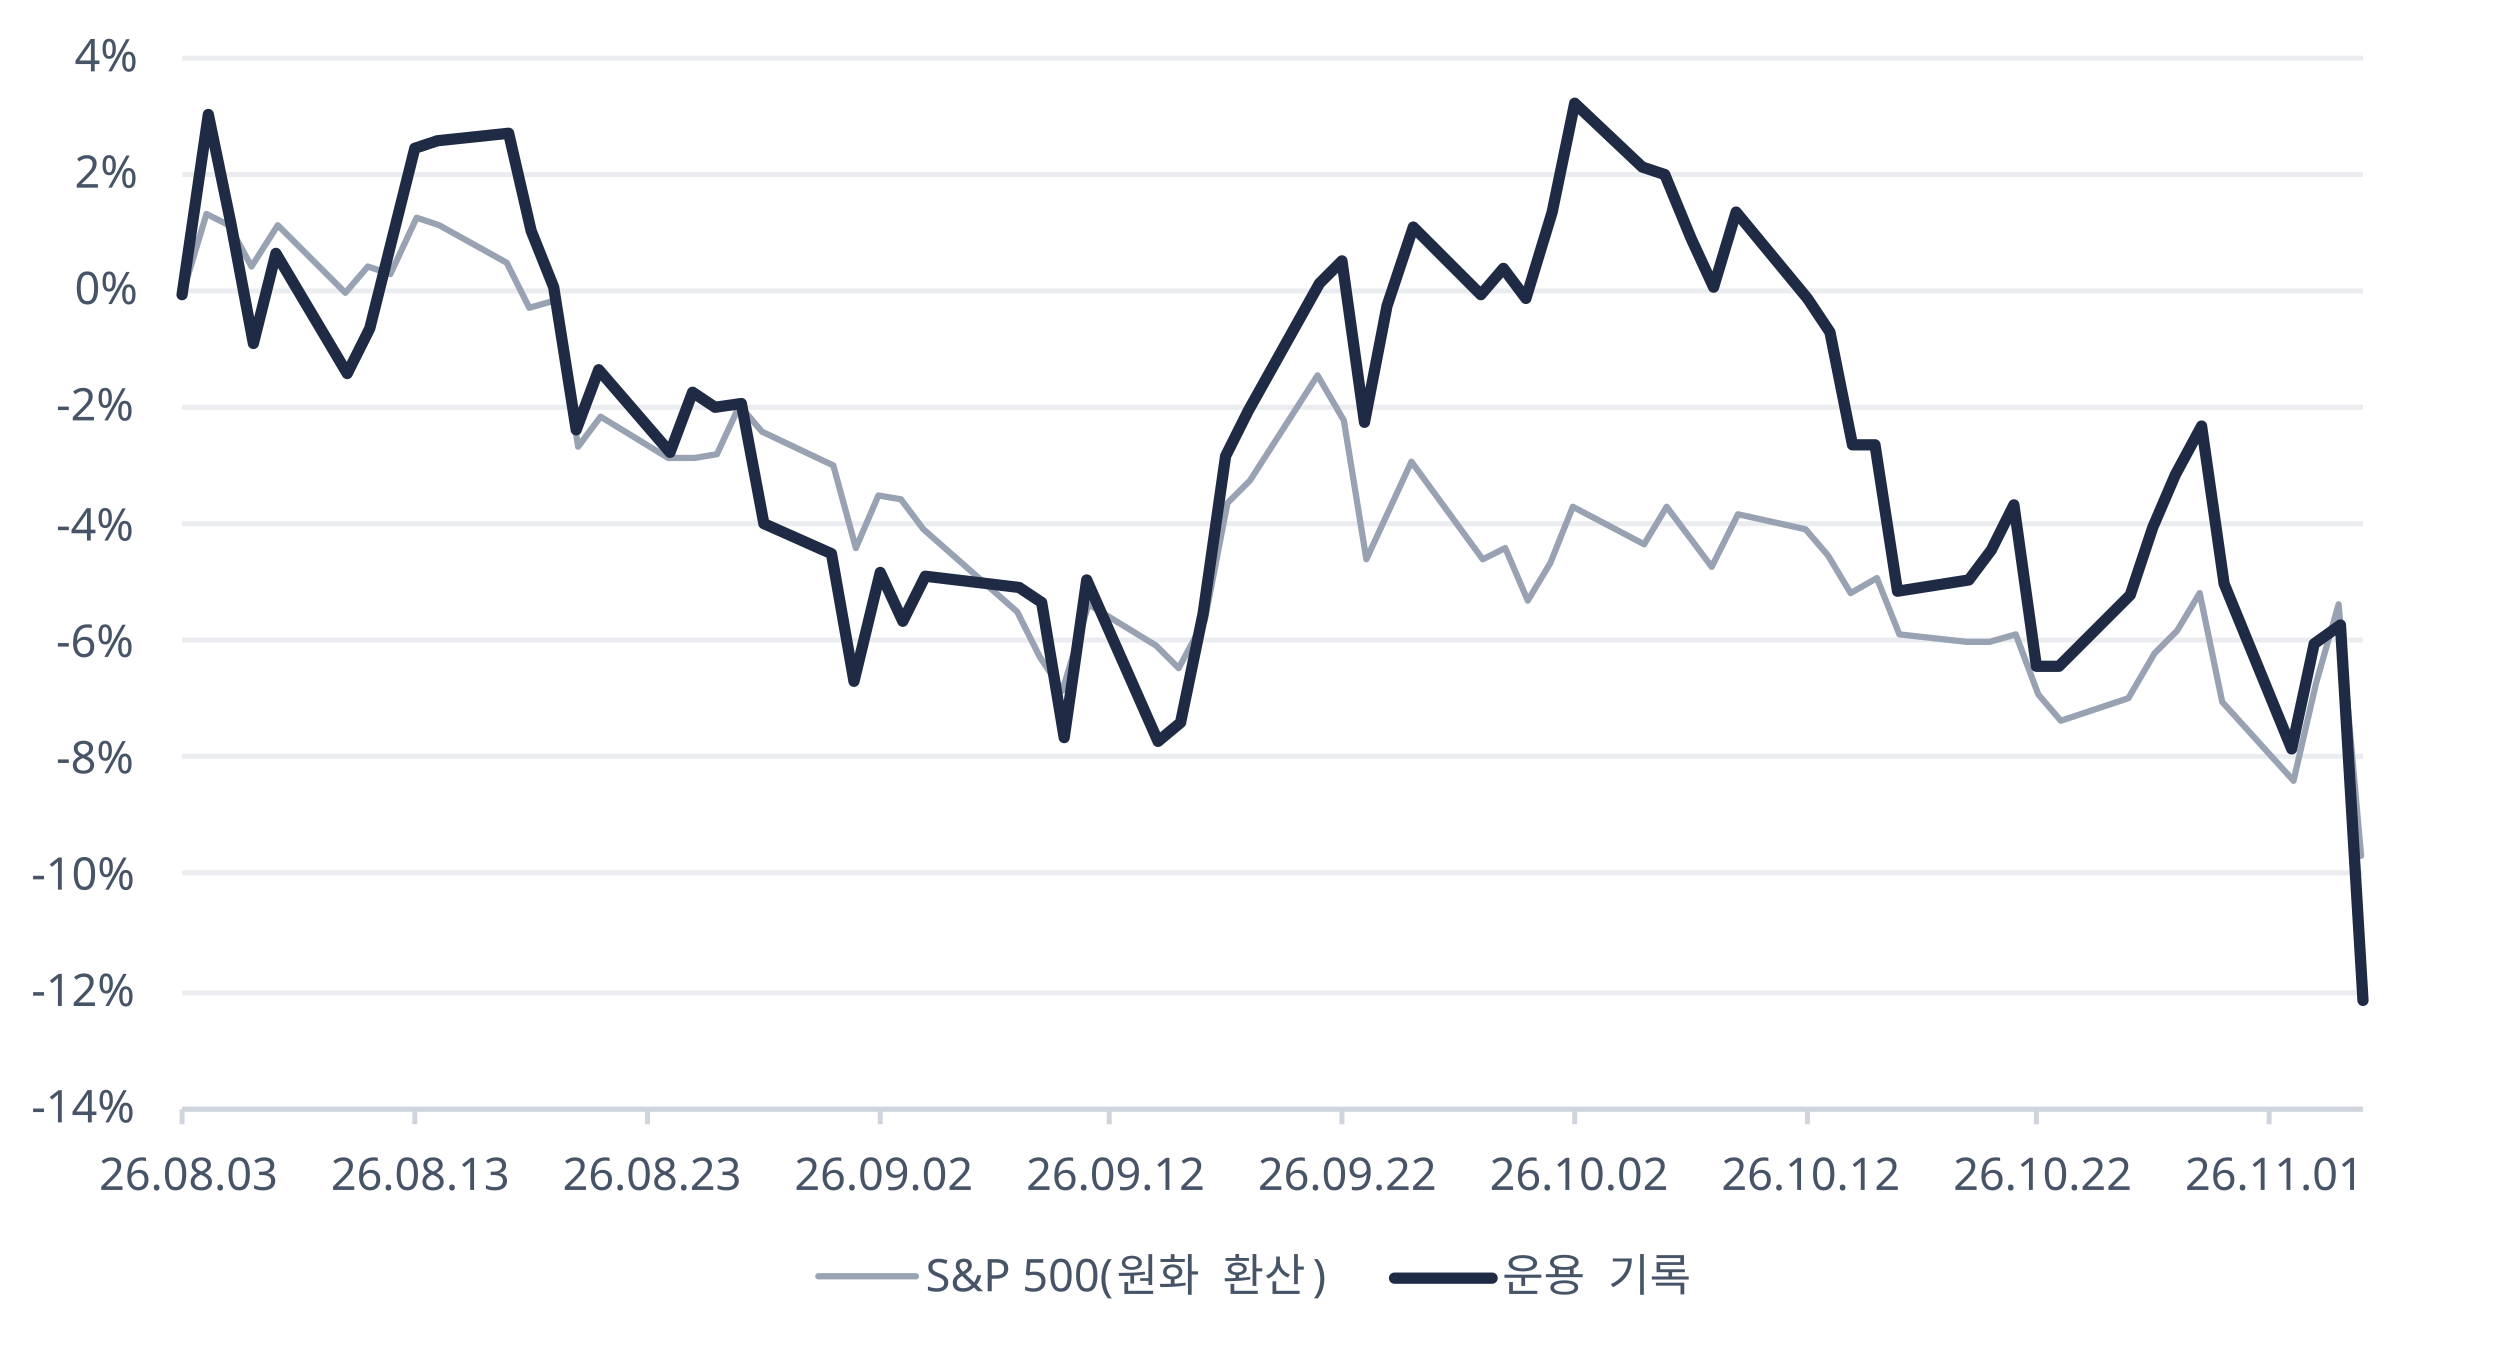
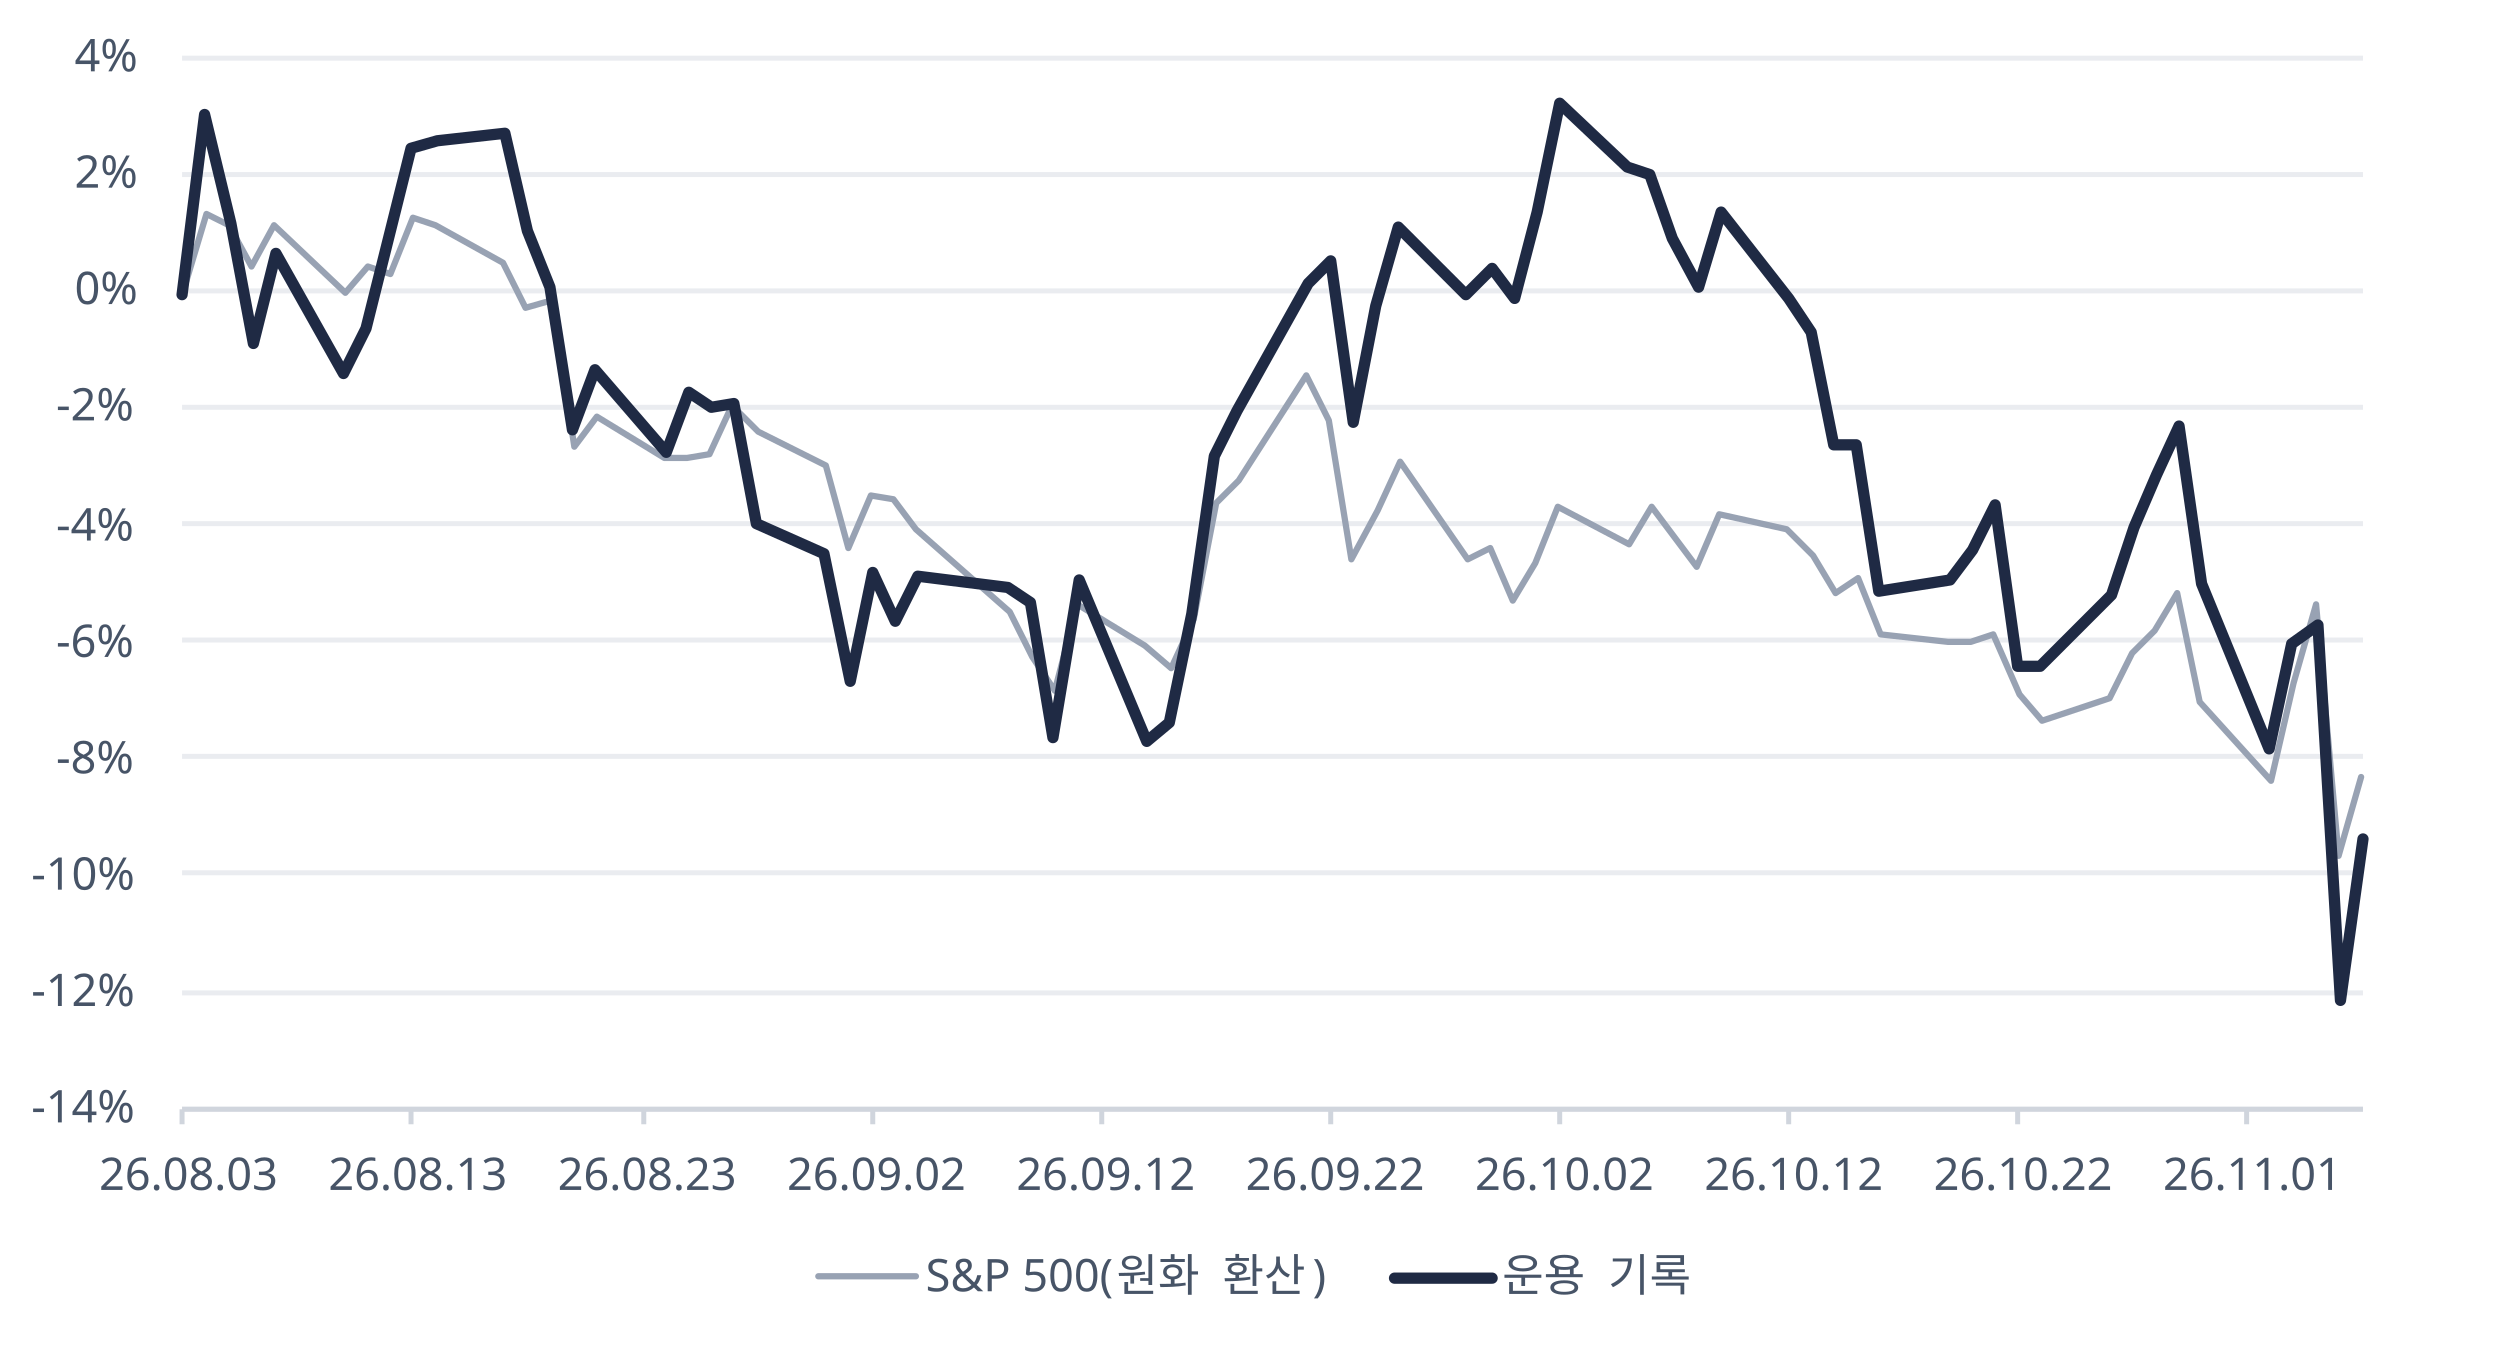
<svg xmlns="http://www.w3.org/2000/svg" width="666" height="360" xml:space="preserve" overflow="hidden">
  <defs>
    <clipPath id="clip0">
      <rect x="555" y="13" width="666" height="360" />
    </clipPath>
  </defs>
  <g clip-path="url(#clip0)" transform="translate(-555 -13)">
    <g>
      <path d="M603.5 308.5 1184.5 308.5M603.5 277.5 1184.5 277.5M603.5 245.5 1184.5 245.5M603.5 214.5 1184.5 214.5M603.5 183.5 1184.5 183.5M603.5 152.5 1184.5 152.5M603.5 121.5 1184.5 121.5M603.5 90.5 1184.5 90.5M603.5 59.5 1184.5 59.5M603.5 28.5 1184.5 28.5" stroke="#EAECF0" stroke-width="1.333" stroke-linejoin="round" stroke-miterlimit="10" fill="none" />
    </g>
    <g>
      <path d="M603.5 308.5 1184.5 308.5" stroke="#D0D5DD" stroke-width="1.333" stroke-linejoin="round" stroke-miterlimit="10" fill="none" fill-rule="evenodd" />
    </g>
    <g>
-       <path d="M603.5 308.5 603.5 312.5M665.5 308.5 665.5 312.5M727.5 308.5 727.5 312.5M789.5 308.5 789.5 312.5M850.5 308.5 850.5 312.5M912.5 308.5 912.5 312.5M974.5 308.5 974.5 312.5M1036.5 308.5 1036.5 312.5M1097.5 308.5 1097.5 312.5M1159.5 308.5 1159.5 312.5" stroke="#D0D5DD" stroke-width="1.333" stroke-linejoin="round" stroke-miterlimit="10" fill="none" />
+       <path d="M603.5 308.5 603.5 312.5M664.5 308.5 664.5 312.5M726.5 308.5 726.5 312.5M787.5 308.5 787.5 312.5M848.5 308.5 848.5 312.5M909.5 308.5 909.5 312.5M970.5 308.5 970.5 312.5M1031.5 308.5 1031.5 312.5M1092.5 308.5 1092.5 312.5M1153.5 308.5 1153.5 312.5" stroke="#D0D5DD" stroke-width="1.333" stroke-linejoin="round" stroke-miterlimit="10" fill="none" />
    </g>
    <g>
-       <path d="M604 90 610 70 616 73 622 84 629 73 647 91 653 84 659 86 666 71 672 73 690 83 696 95 703 93 709 132 715 124 733 135 740 135 746 134 752 121 758 128 777 137 783 159 789 145 795 146 801 154 826 176 832 188 838 197 845 174 863 185 869 191 876 178 882 147 888 141 906 113 913 125 919 162 925 149 931 136 950 162 956 159 962 173 968 163 974 148 993 158 999 148 1005 156 1011 164 1018 150 1036 154 1042 161 1048 171 1055 167 1061 182 1079 184 1085 184 1092 182 1098 198 1104 205 1122 199 1129 187 1135 181 1141 171 1147 200 1166 221 1172 195 1178 174 1184 241" stroke="#98A2B3" stroke-width="1.667" stroke-linecap="round" stroke-linejoin="round" stroke-miterlimit="10" fill="none" />
+       <path d="M604 90 610 70 616 73 622 84 628 73 647 91 653 84 659 86 665 71 671 73 689 83 695 95 702 93 708 132 714 124 732 135 738 135 744 134 750 121 757 128 775 137 781 159 787 145 793 146 799 154 824 176 830 188 836 197 842 174 860 185 867 191 873 178 879 147 885 141 903 113 909 125 915 162 922 149 928 136 946 162 952 159 958 173 964 163 970 148 989 158 995 148 1001 156 1007 164 1013 150 1031 154 1038 161 1044 171 1050 167 1056 182 1074 184 1080 184 1086 182 1093 198 1099 205 1117 199 1123 187 1129 181 1135 171 1141 200 1160 221 1166 195 1172 174 1178 241 1184 220" stroke="#98A2B3" stroke-width="1.667" stroke-linecap="round" stroke-linejoin="round" stroke-miterlimit="10" fill="none" />
    </g>
    <g>
-       <path d="M603.5 91.5 610.5 43.5 616.5 72.5 622.5 104.5 628.5 80.5 647.5 112.5 653.5 100.5 659.5 76.5 665.5 52.5 671.5 50.5 690.5 48.5 696.5 74.5 702.5 89.5 708.5 127.5 714.5 111.5 733.5 133.5 739.5 117.5 745.5 121.5 752.5 120.5 758.5 152.5 776.5 160.5 782.5 194.5 789.5 165.5 795.5 178.5 801.5 166.5 826.5 169.5 832.5 173.5 838.5 209.5 844.5 167.5 863.5 210.5 869.5 205.5 875.5 176.5 881.5 134.5 887.5 122.5 906.5 88.5 912.5 82.5 918.5 125.5 924.5 94.5 931.5 73.5 949.5 91.5 955.5 84.5 961.5 92.5 968.5 69.5 974.5 40.5 992.5 57.5 998.5 59.5 1005.5 76.5 1011.5 89.5 1017.5 69.5 1036.5 92.5 1042.5 101.5 1048.5 131.5 1054.5 131.5 1060.5 170.5 1079.5 167.5 1085.5 159.5 1091.5 147.5 1097.5 190.5 1103.5 190.5 1122.5 171.5 1128.5 153.5 1134.5 139.5 1141.5 126.5 1147.5 168.5 1165.5 212.5 1171.5 184.5 1178.5 179.5 1184.5 279.5" stroke="#1F2A44" stroke-width="3" stroke-linecap="round" stroke-linejoin="round" stroke-miterlimit="10" fill="none" />
+       <path d="M603.5 91.5 609.5 43.5 616.5 72.5 622.5 104.5 628.5 80.5 646.5 112.5 652.5 100.5 658.5 76.5 664.5 52.5 671.5 50.5 689.5 48.5 695.5 74.5 701.5 89.5 707.5 127.5 713.5 111.5 732.5 133.5 738.5 117.5 744.5 121.5 750.5 120.5 756.5 152.5 774.5 160.5 781.5 194.5 787.5 165.5 793.5 178.5 799.5 166.5 823.5 169.5 829.5 173.5 835.5 209.5 842.5 167.5 860.5 210.5 866.5 205.5 872.5 176.5 878.5 134.5 884.5 122.5 903.5 88.5 909.5 82.5 915.5 125.5 921.5 94.5 927.5 73.5 945.5 91.5 952.5 84.5 958.5 92.5 964.5 69.5 970.5 40.5 988.5 57.5 994.5 59.5 1000.5 76.5 1007.5 89.5 1013.5 69.5 1031.5 92.5 1037.5 101.5 1043.5 131.5 1049.5 131.5 1055.5 170.5 1074.5 167.5 1080.5 159.5 1086.5 147.5 1092.5 190.5 1098.5 190.5 1117.5 171.5 1123.5 153.5 1129.5 139.5 1135.5 126.5 1141.5 168.5 1159.5 212.5 1165.5 184.5 1172.5 179.5 1178.5 279.5 1184.5 236.5" stroke="#1F2A44" stroke-width="3" stroke-linecap="round" stroke-linejoin="round" stroke-miterlimit="10" fill="none" />
    </g>
    <g>
      <text fill="#475467" font-family="Malgun Gothic,Malgun Gothic_MSFontService,sans-serif" font-weight="400" font-size="12" transform="translate(563.333 312)">-14%</text>
    </g>
    <g>
      <text fill="#475467" font-family="Malgun Gothic,Malgun Gothic_MSFontService,sans-serif" font-weight="400" font-size="12" transform="translate(563.333 281)">-12%</text>
    </g>
    <g>
      <text fill="#475467" font-family="Malgun Gothic,Malgun Gothic_MSFontService,sans-serif" font-weight="400" font-size="12" transform="translate(563.333 250)">-10%</text>
    </g>
    <g>
      <text fill="#475467" font-family="Malgun Gothic,Malgun Gothic_MSFontService,sans-serif" font-weight="400" font-size="12" transform="translate(569.94 219)">-8%</text>
    </g>
    <g>
      <text fill="#475467" font-family="Malgun Gothic,Malgun Gothic_MSFontService,sans-serif" font-weight="400" font-size="12" transform="translate(569.94 188)">-6%</text>
    </g>
    <g>
      <text fill="#475467" font-family="Malgun Gothic,Malgun Gothic_MSFontService,sans-serif" font-weight="400" font-size="12" transform="translate(569.94 157)">-4%</text>
    </g>
    <g>
      <text fill="#475467" font-family="Malgun Gothic,Malgun Gothic_MSFontService,sans-serif" font-weight="400" font-size="12" transform="translate(569.94 125)">-2%</text>
    </g>
    <g>
      <text fill="#475467" font-family="Malgun Gothic,Malgun Gothic_MSFontService,sans-serif" font-weight="400" font-size="12" transform="translate(574.86 94)">0%</text>
    </g>
    <g>
      <text fill="#475467" font-family="Malgun Gothic,Malgun Gothic_MSFontService,sans-serif" font-weight="400" font-size="12" transform="translate(574.86 63)">2%</text>
    </g>
    <g>
      <text fill="#475467" font-family="Malgun Gothic,Malgun Gothic_MSFontService,sans-serif" font-weight="400" font-size="12" transform="translate(574.86 32)">4%</text>
    </g>
    <g>
      <text fill="#475467" font-family="Malgun Gothic,Malgun Gothic_MSFontService,sans-serif" font-weight="400" font-size="12" transform="translate(581.393 330)">26.08.03</text>
    </g>
    <g>
-       <text fill="#475467" font-family="Malgun Gothic,Malgun Gothic_MSFontService,sans-serif" font-weight="400" font-size="12" transform="translate(643.136 330)">26.08.13</text>
+       <text fill="#475467" font-family="Malgun Gothic,Malgun Gothic_MSFontService,sans-serif" font-weight="400" font-size="12" transform="translate(642.486 330)">26.08.13</text>
    </g>
    <g>
-       <text fill="#475467" font-family="Malgun Gothic,Malgun Gothic_MSFontService,sans-serif" font-weight="400" font-size="12" transform="translate(704.878 330)">26.08.23</text>
+       <text fill="#475467" font-family="Malgun Gothic,Malgun Gothic_MSFontService,sans-serif" font-weight="400" font-size="12" transform="translate(703.579 330)">26.08.23</text>
    </g>
    <g>
-       <text fill="#475467" font-family="Malgun Gothic,Malgun Gothic_MSFontService,sans-serif" font-weight="400" font-size="12" transform="translate(766.621 330)">26.09.02</text>
+       <text fill="#475467" font-family="Malgun Gothic,Malgun Gothic_MSFontService,sans-serif" font-weight="400" font-size="12" transform="translate(764.671 330)">26.09.02</text>
    </g>
    <g>
-       <text fill="#475467" font-family="Malgun Gothic,Malgun Gothic_MSFontService,sans-serif" font-weight="400" font-size="12" transform="translate(828.363 330)">26.09.12</text>
+       <text fill="#475467" font-family="Malgun Gothic,Malgun Gothic_MSFontService,sans-serif" font-weight="400" font-size="12" transform="translate(825.764 330)">26.09.12</text>
    </g>
    <g>
-       <text fill="#475467" font-family="Malgun Gothic,Malgun Gothic_MSFontService,sans-serif" font-weight="400" font-size="12" transform="translate(890.106 330)">26.09.22</text>
+       <text fill="#475467" font-family="Malgun Gothic,Malgun Gothic_MSFontService,sans-serif" font-weight="400" font-size="12" transform="translate(886.856 330)">26.09.22</text>
    </g>
    <g>
-       <text fill="#475467" font-family="Malgun Gothic,Malgun Gothic_MSFontService,sans-serif" font-weight="400" font-size="12" transform="translate(951.849 330)">26.10.02</text>
+       <text fill="#475467" font-family="Malgun Gothic,Malgun Gothic_MSFontService,sans-serif" font-weight="400" font-size="12" transform="translate(947.949 330)">26.10.02</text>
    </g>
    <g>
-       <text fill="#475467" font-family="Malgun Gothic,Malgun Gothic_MSFontService,sans-serif" font-weight="400" font-size="12" transform="translate(1013.59 330)">26.10.12</text>
+       <text fill="#475467" font-family="Malgun Gothic,Malgun Gothic_MSFontService,sans-serif" font-weight="400" font-size="12" transform="translate(1009.04 330)">26.10.12</text>
    </g>
    <g>
-       <text fill="#475467" font-family="Malgun Gothic,Malgun Gothic_MSFontService,sans-serif" font-weight="400" font-size="12" transform="translate(1075.33 330)">26.10.22</text>
+       <text fill="#475467" font-family="Malgun Gothic,Malgun Gothic_MSFontService,sans-serif" font-weight="400" font-size="12" transform="translate(1070.13 330)">26.10.22</text>
    </g>
    <g>
-       <text fill="#475467" font-family="Malgun Gothic,Malgun Gothic_MSFontService,sans-serif" font-weight="400" font-size="12" transform="translate(1137.08 330)">26.11.01</text>
+       <text fill="#475467" font-family="Malgun Gothic,Malgun Gothic_MSFontService,sans-serif" font-weight="400" font-size="12" transform="translate(1131.23 330)">26.11.01</text>
    </g>
    <g>
      <path d="M773 353 799 353" stroke="#98A2B3" stroke-width="1.667" stroke-linecap="round" stroke-linejoin="round" stroke-miterlimit="10" fill="none" fill-rule="evenodd" />
    </g>
    <g>
      <text fill="#475467" font-family="Malgun Gothic,Malgun Gothic_MSFontService,sans-serif" font-weight="400" font-size="12" transform="translate(801.588 357)">S&amp;P 500(</text>
    </g>
    <g>
      <text fill="#475467" font-family="Malgun Gothic,Malgun Gothic_MSFontService,sans-serif" font-weight="400" font-size="12" transform="translate(852.455 357)">원화</text>
    </g>
    <g>
      <text fill="#475467" font-family="Malgun Gothic,Malgun Gothic_MSFontService,sans-serif" font-weight="400" font-size="12" transform="translate(880.675 357)">환산</text>
    </g>
    <g>
      <text fill="#475467" font-family="Malgun Gothic,Malgun Gothic_MSFontService,sans-serif" font-weight="400" font-size="12" transform="translate(904.675 357)">)</text>
    </g>
    <g>
      <path d="M926.5 353.5 952.5 353.5" stroke="#1F2A44" stroke-width="3" stroke-linecap="round" stroke-linejoin="round" stroke-miterlimit="10" fill="none" fill-rule="evenodd" />
    </g>
    <g>
      <text fill="#475467" font-family="Malgun Gothic,Malgun Gothic_MSFontService,sans-serif" font-weight="400" font-size="12" transform="translate(955.192 357)">운용</text>
    </g>
    <g>
      <text fill="#475467" font-family="Malgun Gothic,Malgun Gothic_MSFontService,sans-serif" font-weight="400" font-size="12" transform="translate(983.412 357)">기록</text>
    </g>
  </g>
</svg>
